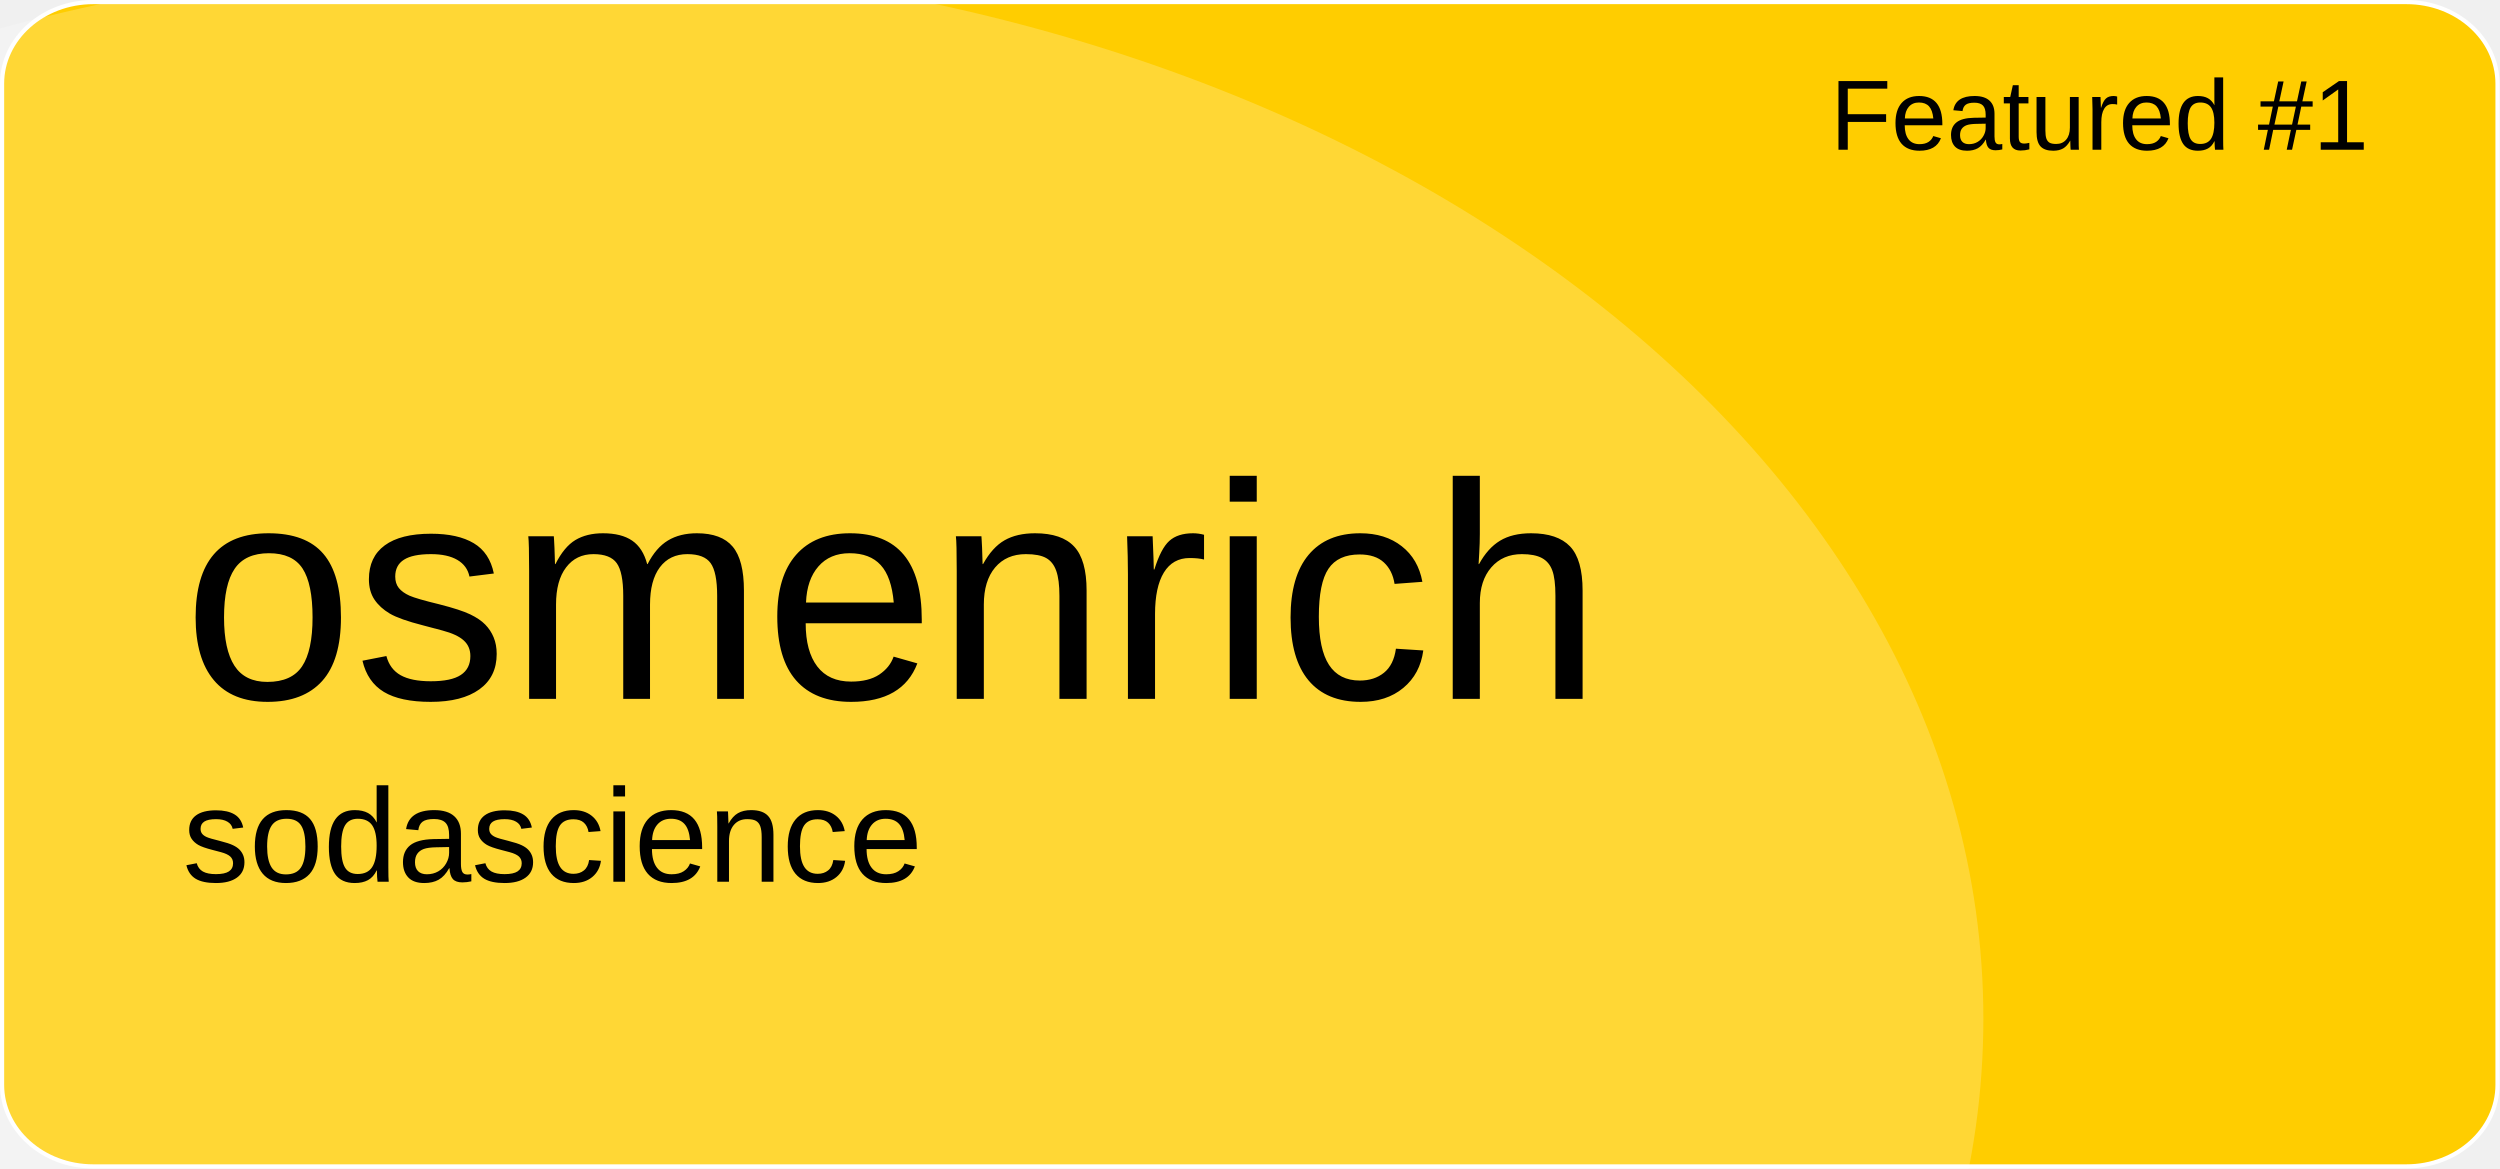
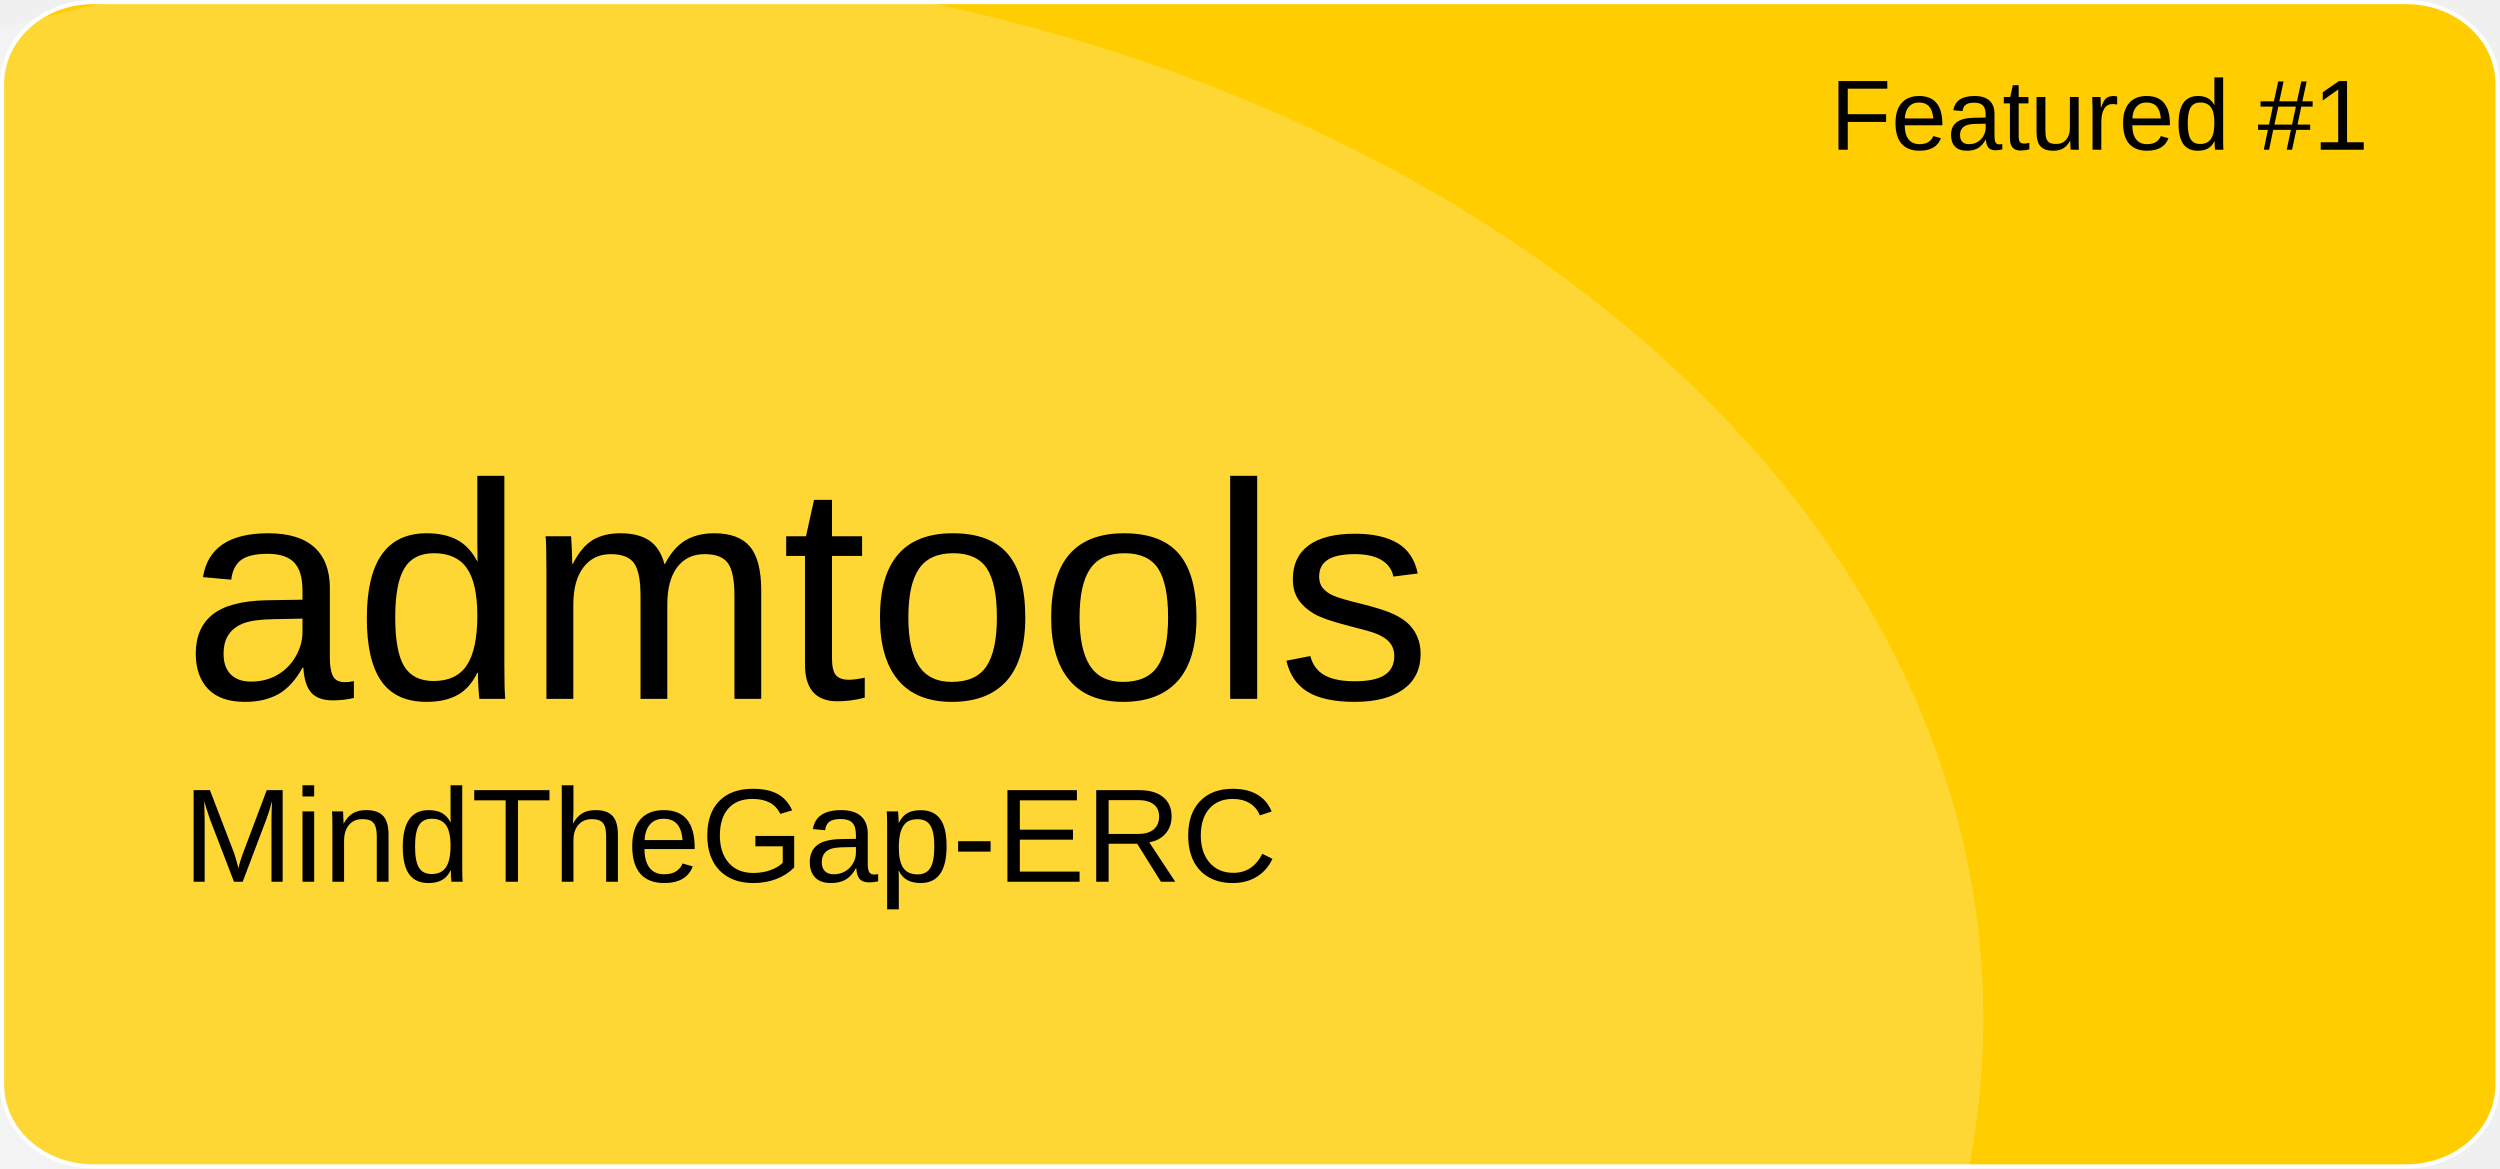
<svg xmlns="http://www.w3.org/2000/svg" version="1.1" id="a" x="0px" y="0px" viewBox="0 0 601 281" style="enable-background:new 0 0 601 281;" xml:space="preserve">
  <style type="text/css">
	.st0{fill:#FFCD00;stroke:#FFFFFF;stroke-miterlimit:10;}
	.st1{opacity:0.21;fill:#FFFFFF;enable-background:new    ;}
	.st2{font-family:'Arial';}
	.st3{font-size:24px;}
	.st4{font-size:74px;}
	.st5{font-size:32px;}
</style>
  <path id="b" class="st0" d="M22.4,0.5h556.1c12.1,0,21.9,8.8,21.9,19.6v240.7c0,10.8-9.8,19.6-21.9,19.6H22.4  c-12.1,0-21.9-8.8-21.9-19.6V20.1C0.5,9.3,10.3,0.5,22.4,0.5z" />
  <ellipse class="st1" cx="124.5" cy="244.9" rx="352.3" ry="254.4" />
  <text transform="matrix(1 0 0 1 440 36)" class="st2 st3">Featured #1</text>
-   <text transform="matrix(1 0 0 1 43.92 168.01)" class="st2 st4">osmenrich</text>
-   <text transform="matrix(1 0 0 1 43.92 211.97)" class="st2 st5">sodascience</text>
+   <text transform="matrix(1 0 0 1 43.92 168.01)" class="st2 st4">admtools</text>
+   <text transform="matrix(1 0 0 1 43.92 211.97)" class="st2 st5">MindTheGap-ERC</text>
</svg>
